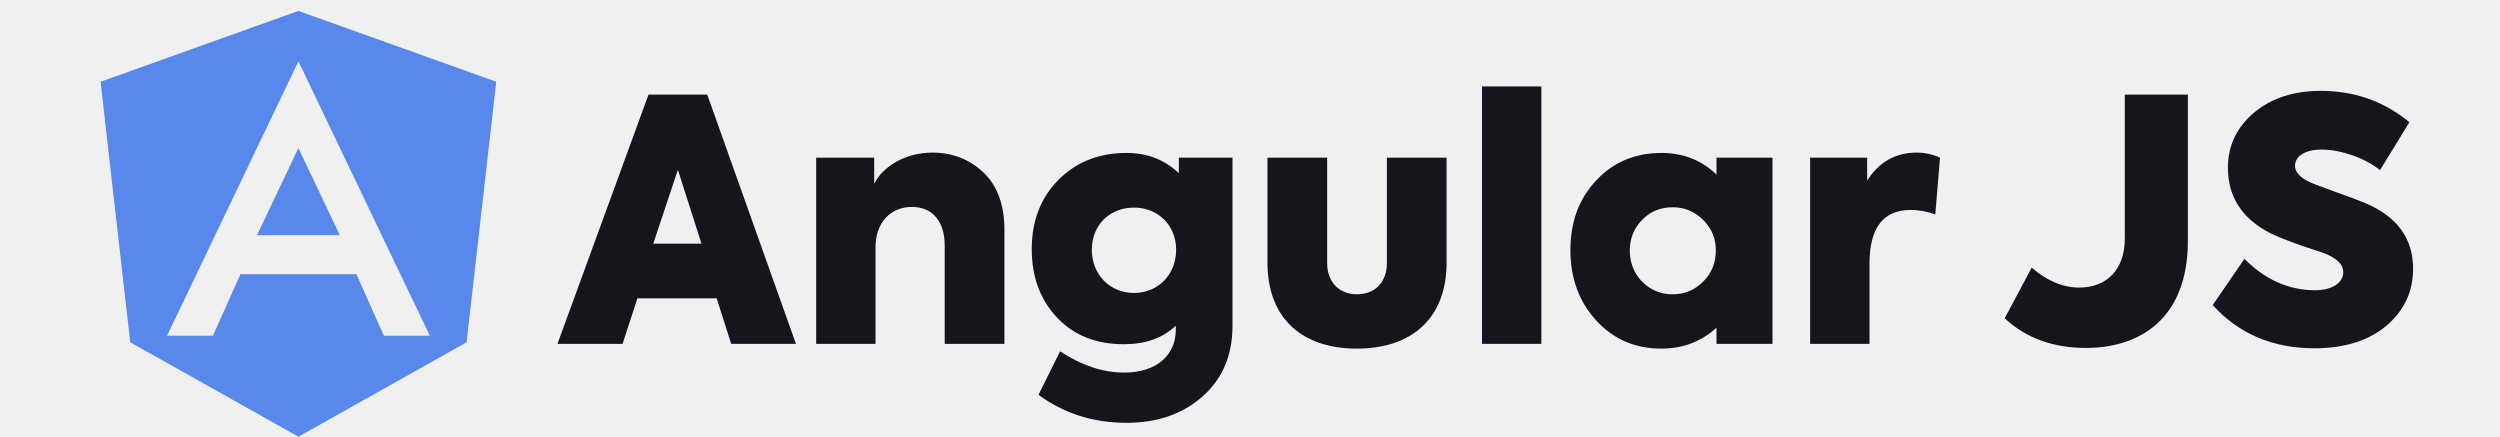
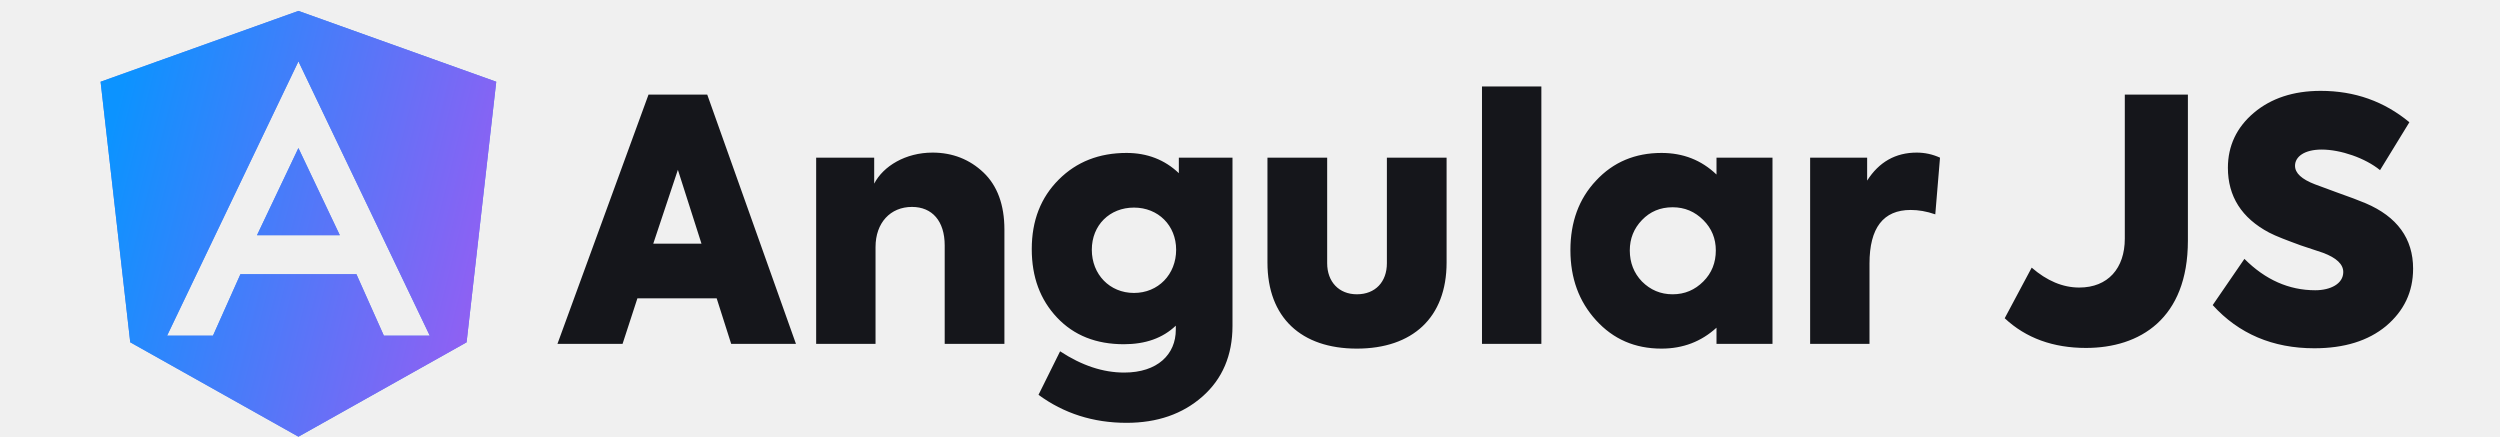
<svg xmlns="http://www.w3.org/2000/svg" width="229" height="40" viewBox="0 0 229 40" fill="none">
-   <g clip-path="url(#clip0_1055_1061)">
+   <g clip-path="url(#clip0_85_381)">
    <path d="M45.457 7.488L42.74 31.355L27.336 40L11.93 31.355L9.213 7.488L27.336 1L45.457 7.488ZM15.305 30.746H19.51L22.024 25.116H32.647L35.161 30.746H39.367L27.336 5.621L15.305 30.746ZM31.128 21.547H23.541L27.335 13.562L31.128 21.547Z" fill="#5988ED" />
+     <path d="M45.457 7.488L42.74 31.355L27.336 40L11.93 31.355L9.213 7.488L27.336 1L45.457 7.488ZM15.305 30.746H19.51L22.024 25.116H32.647L35.161 30.746H39.367L27.336 5.621L15.305 30.746ZM31.128 21.547H23.541L27.335 13.562L31.128 21.547Z" fill="url(#paint0_linear_85_381)" />
  </g>
  <path d="M72.91 31.5H66.977L65.648 27.328H58.386L57.026 31.5H51.062L59.405 8.663H64.782L72.91 31.5ZM59.838 22.322H64.257L62.094 15.554L59.838 22.322ZM80.199 31.5H74.76V14.442H80.076V16.821C80.91 15.214 82.95 13.978 85.422 13.978C87.245 13.978 88.821 14.597 90.088 15.802C91.355 17.007 92.004 18.768 92.004 21.024V31.5H86.534V22.477C86.534 20.252 85.391 18.954 83.537 18.954C81.559 18.954 80.199 20.406 80.199 22.631V31.5ZM107.982 15.863V14.442H112.896V29.862C112.896 32.551 111.969 34.714 110.146 36.321C108.322 37.928 106.005 38.731 103.192 38.731C100.133 38.731 97.445 37.866 95.127 36.166L97.105 32.18C99.082 33.478 101.029 34.127 102.976 34.127C106.036 34.127 107.704 32.458 107.704 30.202V29.831C106.499 30.975 104.923 31.531 102.945 31.531C100.411 31.531 98.372 30.727 96.827 29.09C95.281 27.452 94.509 25.381 94.509 22.817C94.509 20.19 95.343 18.088 96.981 16.451C98.619 14.813 100.689 14.009 103.192 14.009C105.078 14.009 106.684 14.627 107.982 15.863ZM107.735 22.878C107.735 20.653 106.097 19.015 103.872 19.015C101.647 19.015 100.01 20.622 100.01 22.878C100.01 25.134 101.647 26.834 103.872 26.834C106.097 26.834 107.735 25.134 107.735 22.878ZM116.099 24.053V14.442H121.569V24.114C121.569 25.814 122.651 26.957 124.288 26.957C125.988 26.957 127.039 25.814 127.039 24.114V14.442H132.508V24.053C132.508 29.09 129.387 31.933 124.288 31.933C119.189 31.933 116.099 29.09 116.099 24.053ZM141.189 7.922V31.5H135.75V7.922H141.189ZM157.231 15.987V14.442H162.36V31.5H157.231V30.017C155.84 31.284 154.171 31.933 152.194 31.933C149.752 31.933 147.775 31.067 146.199 29.337C144.623 27.606 143.85 25.474 143.85 22.909C143.85 20.344 144.623 18.212 146.199 16.543C147.775 14.844 149.783 14.009 152.194 14.009C154.171 14.009 155.84 14.658 157.231 15.987ZM157.169 22.94C157.169 21.858 156.798 20.931 156.025 20.159C155.253 19.386 154.326 18.985 153.213 18.985C152.07 18.985 151.143 19.386 150.401 20.159C149.66 20.931 149.289 21.858 149.289 22.94C149.289 24.053 149.66 25.011 150.401 25.783C151.174 26.556 152.101 26.957 153.213 26.957C154.326 26.957 155.253 26.556 156.025 25.783C156.798 25.011 157.169 24.053 157.169 22.94ZM171.246 31.5H165.808V14.442H171.03V16.543C172.112 14.844 173.626 13.978 175.573 13.978C176.314 13.978 177.025 14.133 177.705 14.442L177.272 19.634C176.469 19.355 175.727 19.232 175.016 19.232C172.513 19.232 171.246 20.87 171.246 24.145V31.5ZM191.078 31.871C188.081 31.871 185.578 30.975 183.631 29.151L186.103 24.516C187.494 25.721 188.946 26.339 190.46 26.339C193.087 26.339 194.632 24.578 194.632 21.858V8.663H200.411V22.044C200.411 29.213 195.992 31.871 191.078 31.871ZM211.986 31.902C208.185 31.902 205.064 30.573 202.684 27.946L205.589 23.713C207.505 25.629 209.668 26.587 212.078 26.587C213.469 26.587 214.643 25.999 214.643 24.918C214.643 24.207 214.025 23.62 212.789 23.156L210.75 22.477C209.483 22.013 208.494 21.642 207.845 21.302C205.342 19.974 204.075 17.996 204.075 15.369C204.075 13.36 204.878 11.661 206.454 10.332C208.03 9.003 210.07 8.323 212.573 8.323C215.694 8.323 218.382 9.281 220.7 11.197L218.012 15.585C216.652 14.473 214.396 13.7 212.665 13.7C211.089 13.7 210.224 14.349 210.224 15.184C210.224 15.863 210.842 16.42 212.047 16.883L214.056 17.625C215.199 18.027 216.096 18.366 216.683 18.614C219.588 19.85 221.04 21.858 221.04 24.609C221.04 26.741 220.206 28.472 218.568 29.862C216.93 31.222 214.736 31.902 211.986 31.902Z" fill="#15161B" />
  <defs>
-     <clipPath id="clip0_1055_1061">
+     <linearGradient id="paint0_linear_85_381" x1="13.794" y1="-2.571" x2="58.093" y2="8.5" gradientUnits="userSpaceOnUse">
+       <stop stop-color="#0C93FF" />
+       <stop offset="1" stop-color="#B153F0" />
+     </linearGradient>
+     <clipPath id="clip0_85_381">
      <rect width="36.243" height="39" fill="white" transform="translate(9.2135 1)" />
    </clipPath>
  </defs>
</svg>
